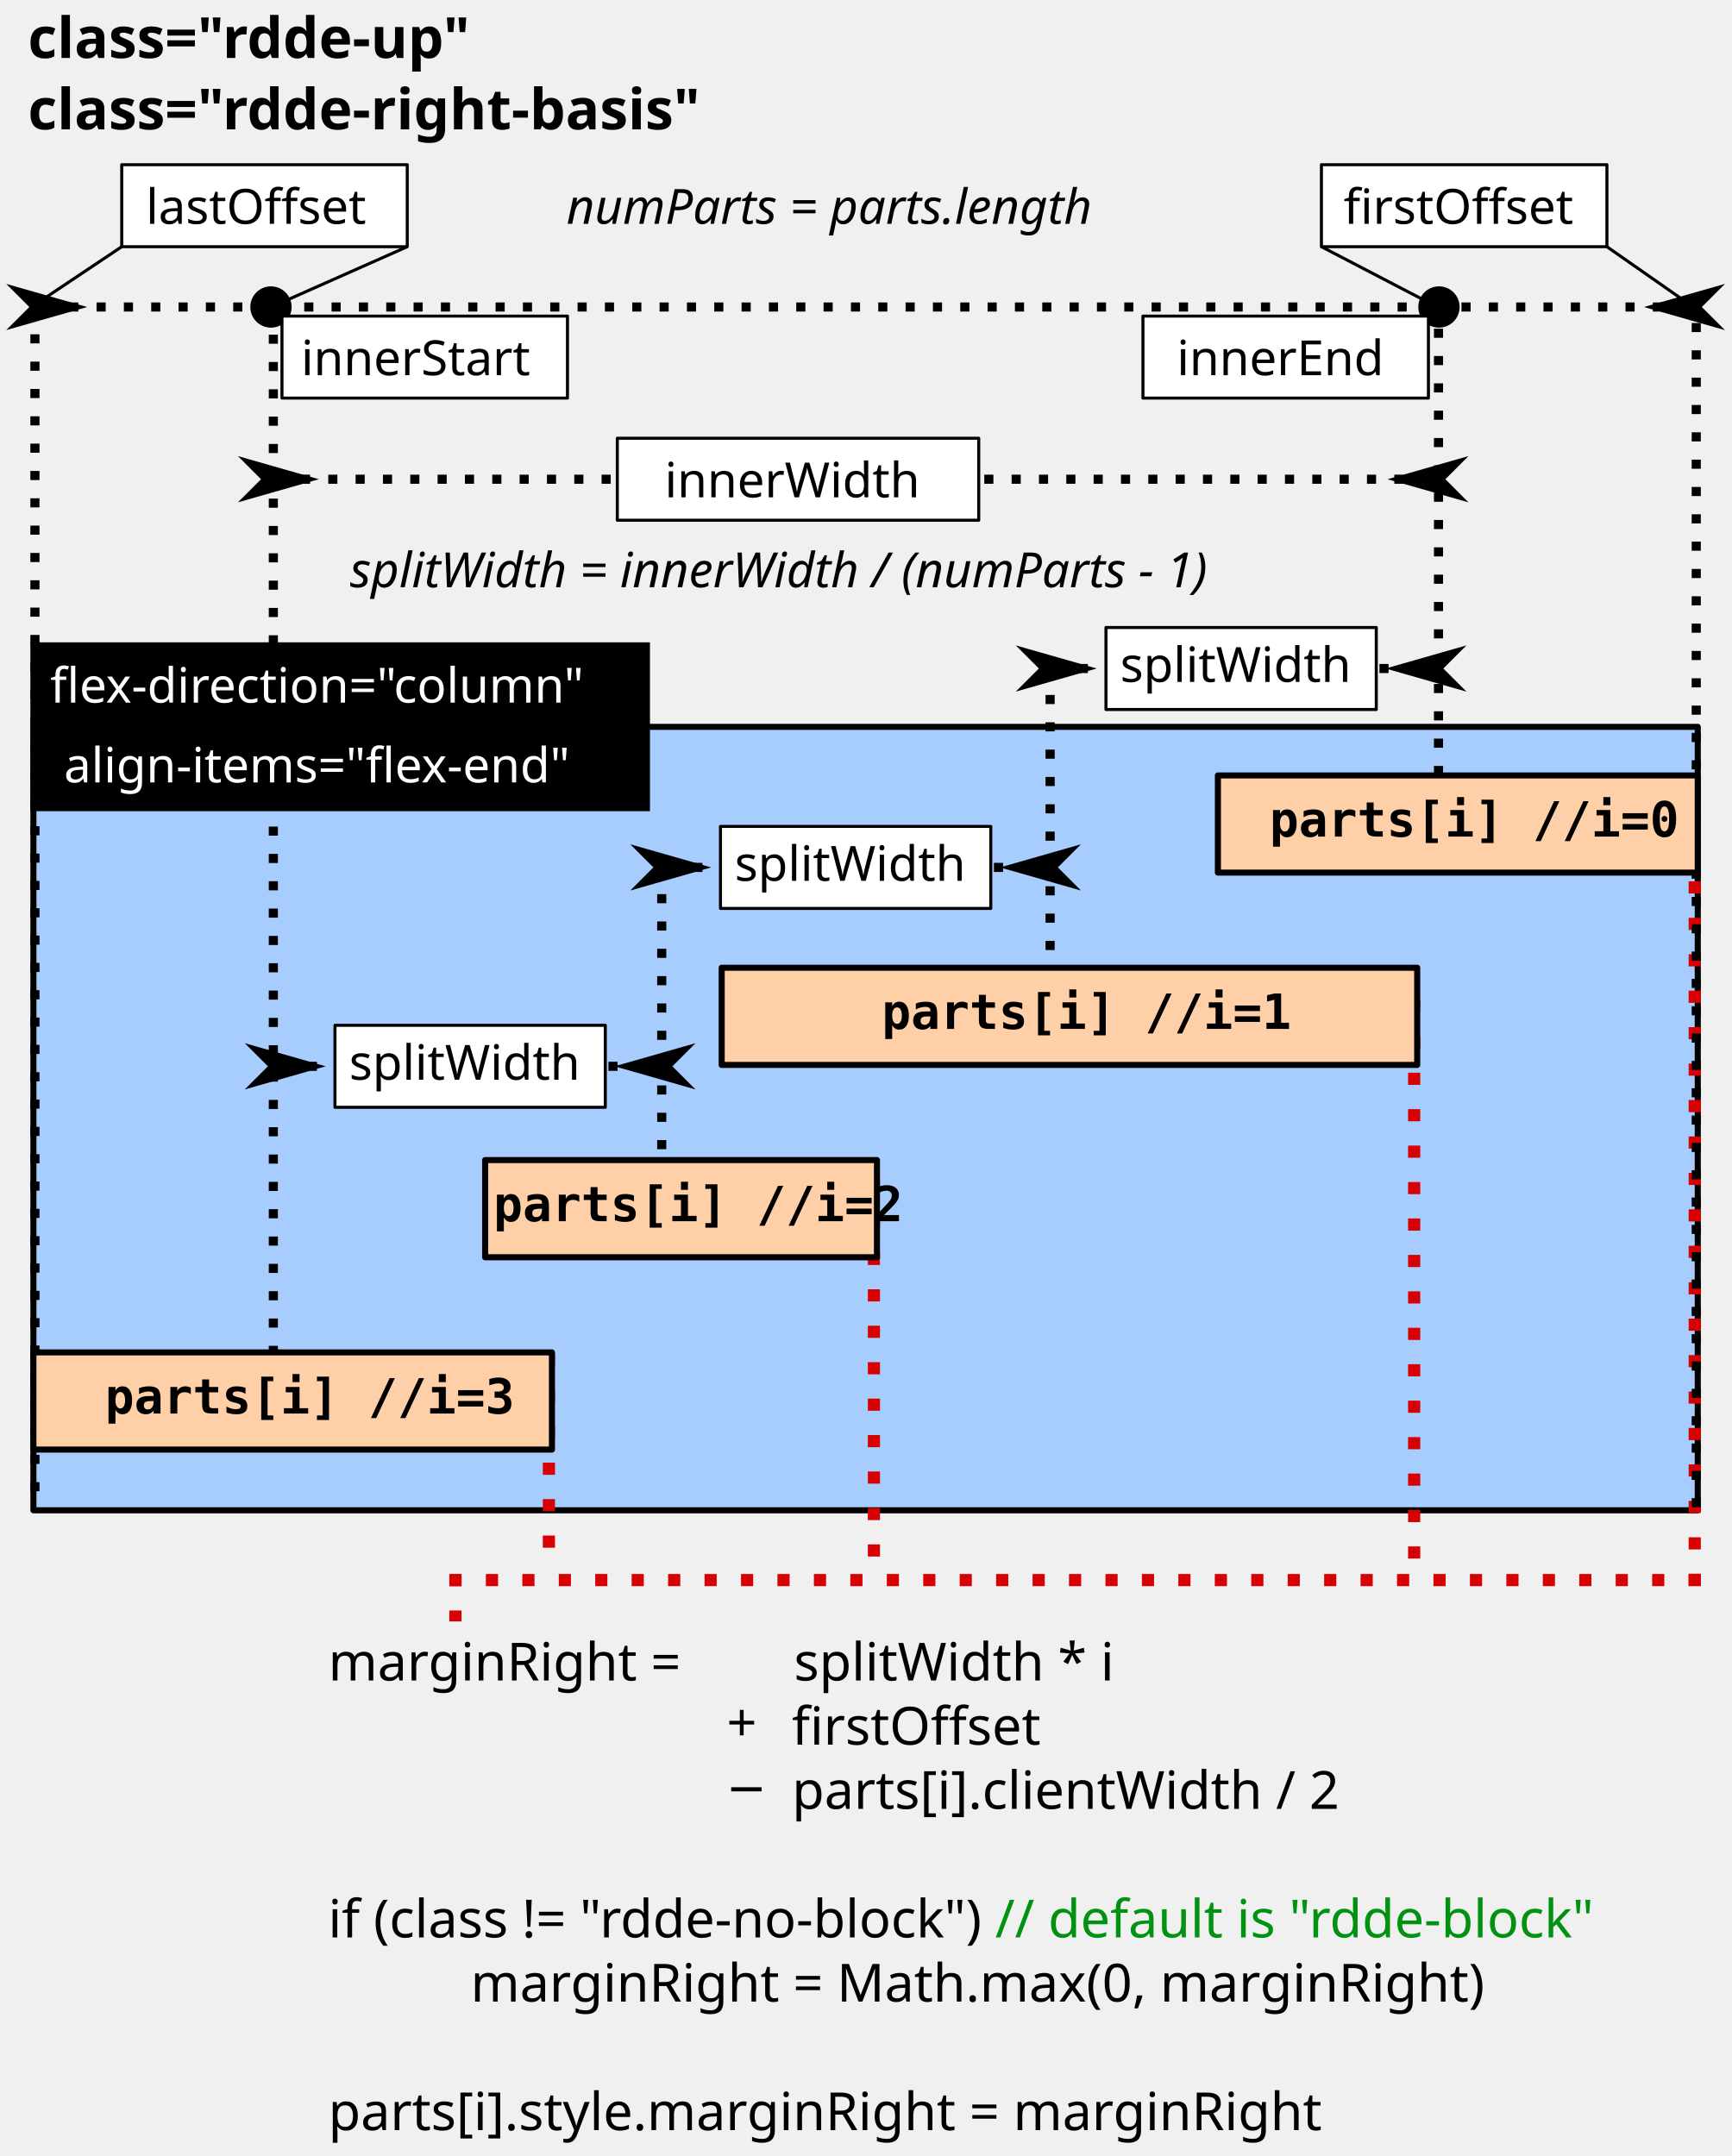
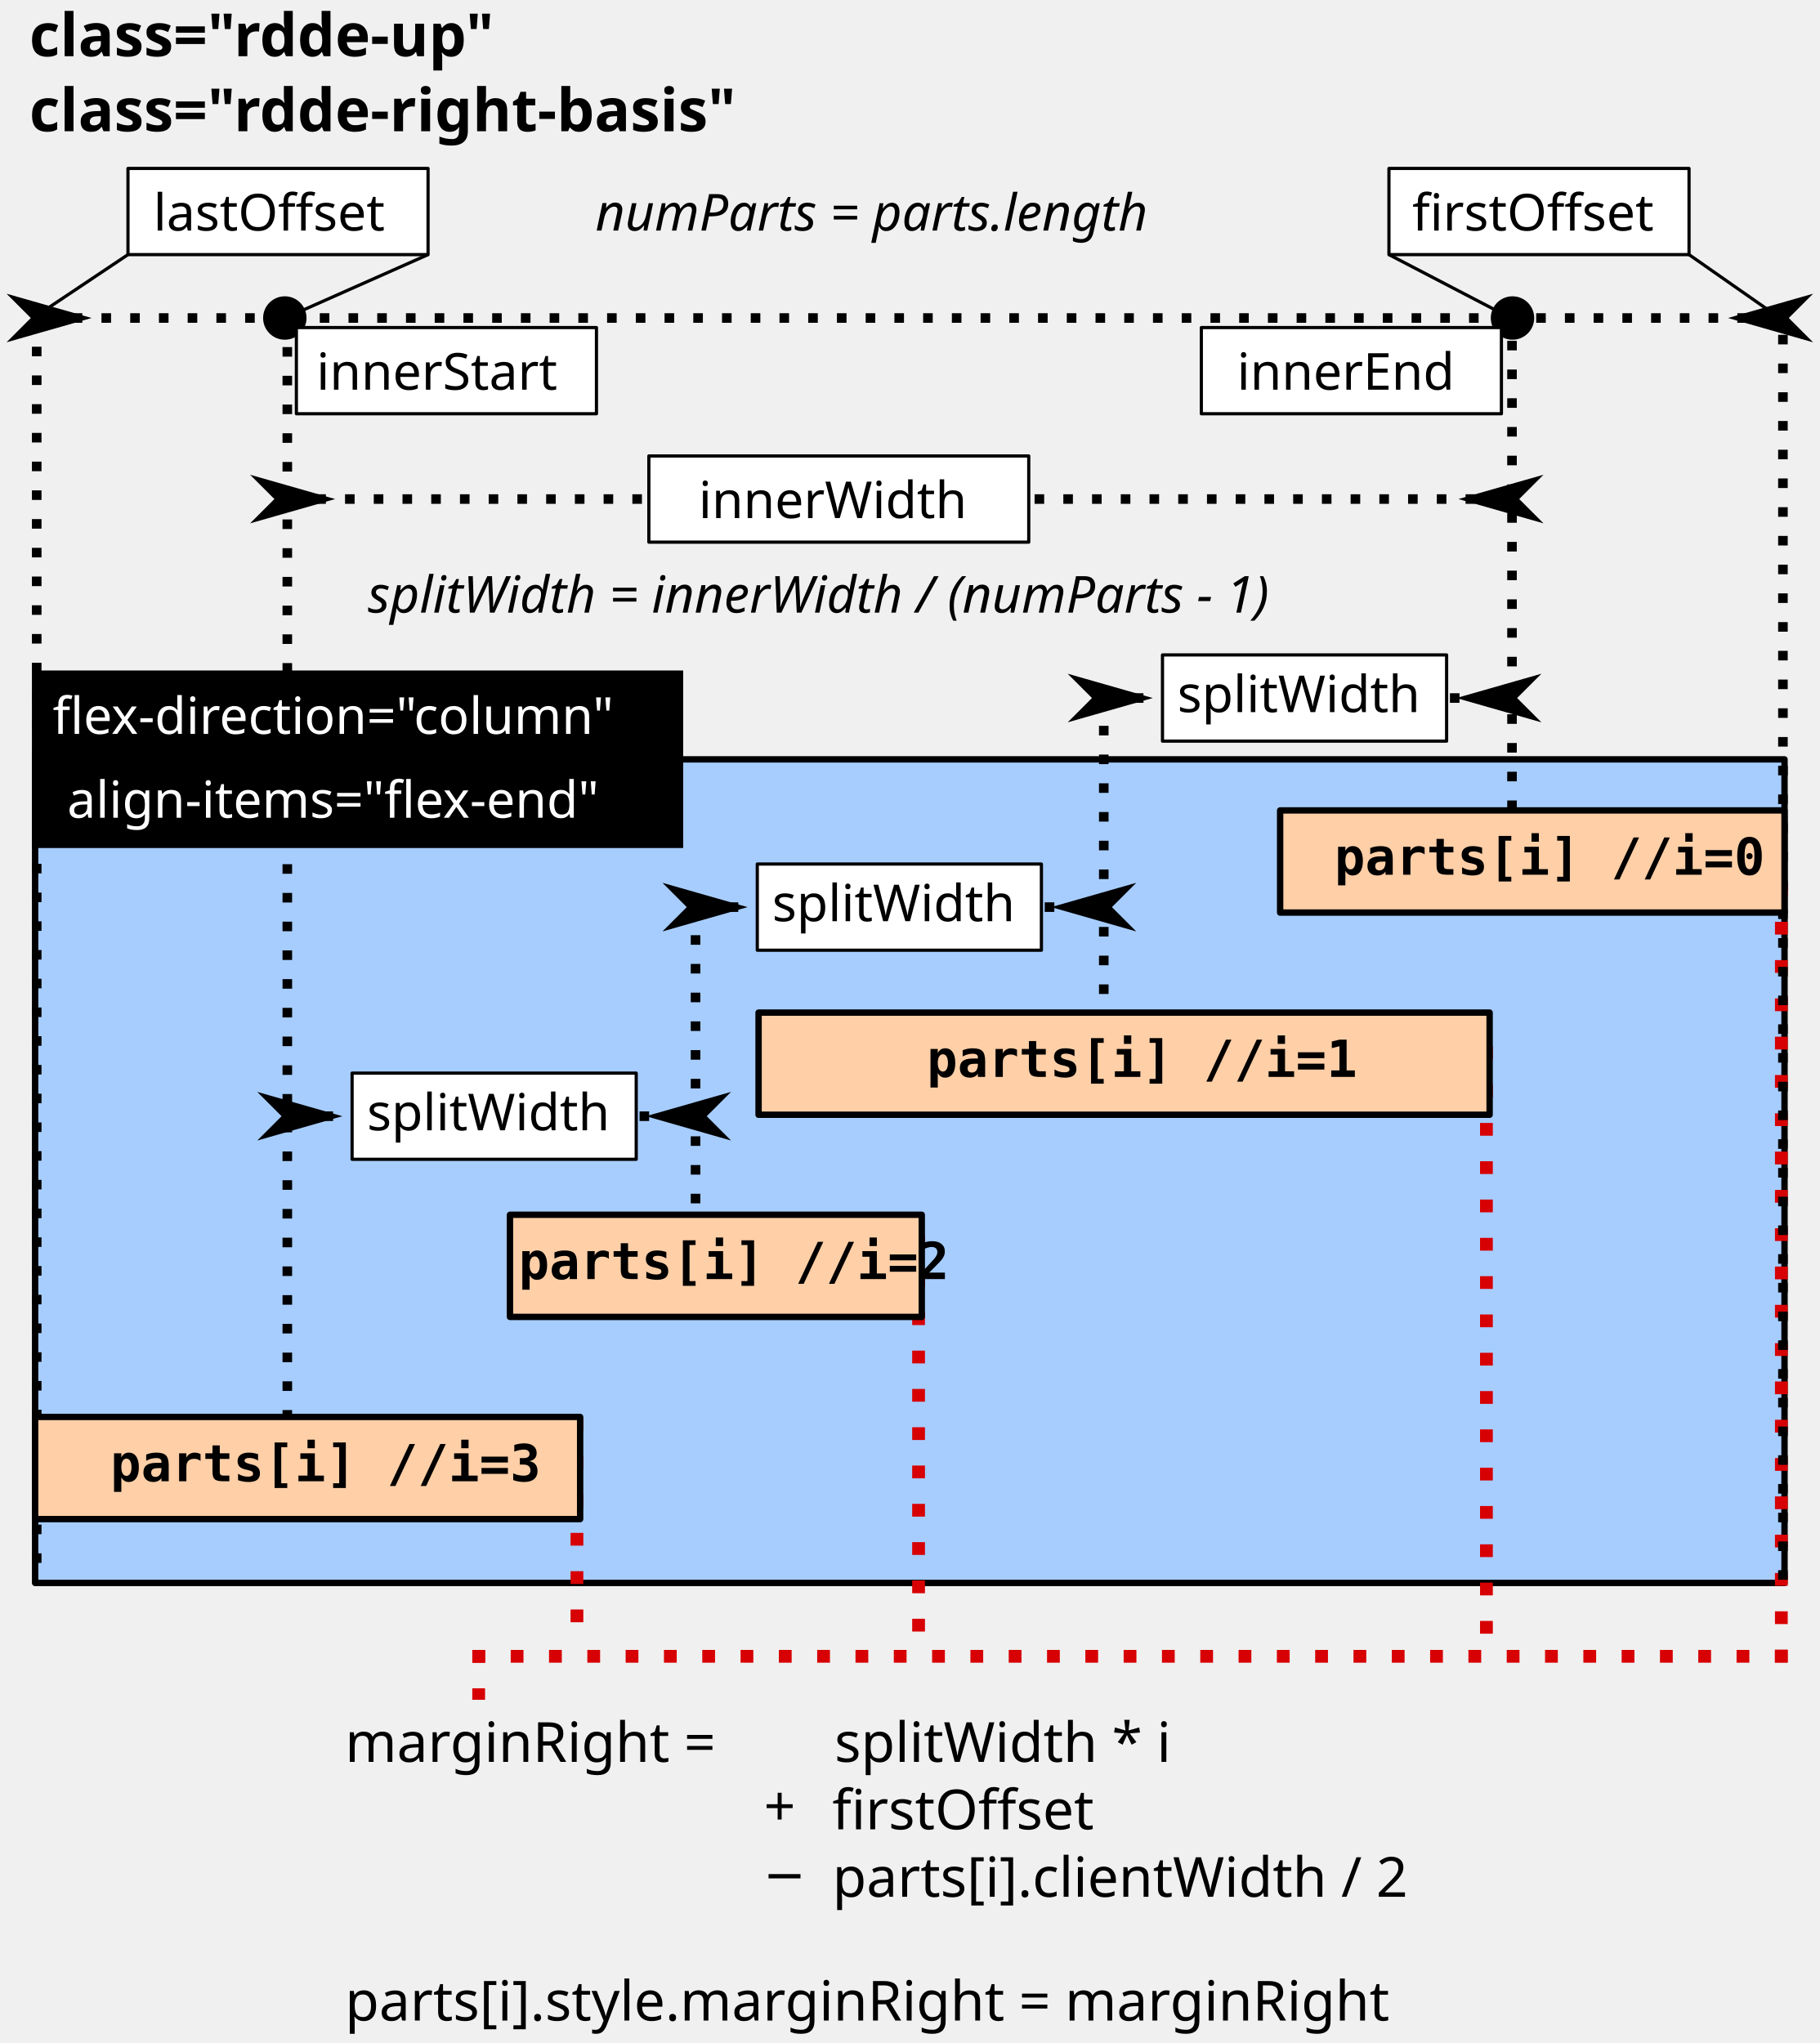
- <svg xmlns="http://www.w3.org/2000/svg" width="570" height="710" viewBox="0 0 570 710" version="1.1" id="svg8">
+ <svg xmlns="http://www.w3.org/2000/svg" width="570" height="640" viewBox="0 0 570 640" version="1.1" id="svg8">
  <defs id="defs2">
    <marker style="overflow:visible" id="marker10768" refX="0" refY="0" orient="auto">
      <path transform="matrix(0.4,0,0,0.4,4,0)" style="fill:#000000;fill-opacity:1;fill-rule:evenodd;stroke:#000000;stroke-width:1pt;stroke-opacity:1" d="M 0,0 5,-5 -12.5,0 5,5 Z" id="path10766" />
    </marker>
    <marker style="overflow:visible" id="marker10668" refX="0" refY="0" orient="auto">
      <path transform="matrix(-0.4,0,0,-0.4,-4,0)" style="fill:#000000;fill-opacity:1;fill-rule:evenodd;stroke:#000000;stroke-width:1pt;stroke-opacity:1" d="M 0,0 5,-5 -12.5,0 5,5 Z" id="path10666" />
    </marker>
    <marker orient="auto" refY="0" refX="0" id="marker9199" style="overflow:visible">
      <path id="path9197" d="m -2.5,-1 c 0,2.76 -2.24,5 -5,5 -2.76,0 -5,-2.24 -5,-5 0,-2.76 2.24,-5 5,-5 2.76,0 5,2.24 5,5 z" style="fill:#000000;fill-opacity:1;fill-rule:evenodd;stroke:#000000;stroke-width:1pt;stroke-opacity:1" transform="matrix(0.4,0,0,0.4,2.96,0.4)" />
    </marker>
    <marker orient="auto" refY="0" refX="0" id="marker9093" style="overflow:visible">
      <path id="path9091" d="M 0,0 5,-5 -12.5,0 5,5 Z" style="fill:#000000;fill-opacity:1;fill-rule:evenodd;stroke:#000000;stroke-width:1pt;stroke-opacity:1" transform="matrix(-0.4,0,0,-0.4,-4,0)" />
    </marker>
    <marker style="overflow:visible" id="marker8258" refX="0" refY="0" orient="auto">
      <path transform="matrix(0.4,0,0,0.4,2.96,0.4)" style="fill:#000000;fill-opacity:1;fill-rule:evenodd;stroke:#000000;stroke-width:1pt;stroke-opacity:1" d="m -2.5,-1 c 0,2.76 -2.24,5 -5,5 -2.76,0 -5,-2.24 -5,-5 0,-2.76 2.24,-5 5,-5 2.76,0 5,2.24 5,5 z" id="path8256" />
    </marker>
    <marker style="overflow:visible" id="marker8176" refX="0" refY="0" orient="auto">
      <path transform="matrix(-0.4,0,0,-0.4,-4,0)" style="fill:#000000;fill-opacity:1;fill-rule:evenodd;stroke:#000000;stroke-width:1pt;stroke-opacity:1" d="M 0,0 5,-5 -12.5,0 5,5 Z" id="path8174" />
    </marker>
    <marker style="overflow:visible" id="marker1215" refX="0" refY="0" orient="auto">
      <path transform="matrix(0.4,0,0,0.4,4,0)" style="fill:#000000;fill-opacity:1;fill-rule:evenodd;stroke:#000000;stroke-width:1pt;stroke-opacity:1" d="M 0,0 5,-5 -12.5,0 5,5 Z" id="path1213" />
    </marker>
    <marker orient="auto" refY="0" refX="0" id="marker1079" style="overflow:visible">
      <path id="path1077" d="M 0,0 5,-5 -12.5,0 5,5 Z" style="fill:#000000;fill-opacity:1;fill-rule:evenodd;stroke:#000000;stroke-width:1pt;stroke-opacity:1" transform="matrix(-0.4,0,0,-0.4,-4,0)" />
    </marker>
  </defs>
-   <g id="layer1" transform="translate(0,-420.8583)">
-     <g id="g2640" transform="translate(-80.37558,476.3284)">
+   <g id="layer1" transform="translate(0,-490.8583)">
+     <g id="g6864" transform="translate(-80.37558,544.8492)">
      <rect style="fill:#a7cdff;fill-opacity:1;stroke:#000000;stroke-width:2;stroke-linecap:round;stroke-linejoin:round;stroke-miterlimit:4;stroke-dasharray:none;stroke-dashoffset:3.994;stroke-opacity:1;paint-order:normal" id="rect1209" width="548" height="258" x="91.376" y="183.891" rx="0" ry="0" />
      <path id="path1211" d="M 638.376,222.774 V 467.126" style="fill:none;stroke:#d70002;stroke-width:4;stroke-linecap:butt;stroke-linejoin:miter;stroke-miterlimit:4;stroke-dasharray:4, 8;stroke-dashoffset:0;stroke-opacity:1" />
      <path style="fill:none;stroke:#000000;stroke-width:3;stroke-linecap:butt;stroke-linejoin:miter;stroke-miterlimit:4;stroke-dasharray:3, 6;stroke-dashoffset:0;stroke-opacity:1" d="M 638.875,41.893 V 440.915" id="path1214" />
      <path id="path1216" d="M 368.118,333.112 V 461.928" style="fill:none;stroke:#d70002;stroke-width:4;stroke-linecap:butt;stroke-linejoin:miter;stroke-miterlimit:4;stroke-dasharray:4, 8;stroke-dashoffset:0;stroke-opacity:1" />
      <path style="fill:none;stroke:#d70002;stroke-width:4;stroke-linecap:butt;stroke-linejoin:miter;stroke-miterlimit:4;stroke-dasharray:4, 8;stroke-dashoffset:0;stroke-opacity:1" d="M 545.997,273.787 V 459.669" id="path1218" />
      <path id="path1220" d="M 298.254,229.974 V 351.486" style="fill:none;stroke:#000000;stroke-width:3;stroke-linecap:butt;stroke-linejoin:miter;stroke-miterlimit:4;stroke-dasharray:3, 6;stroke-dashoffset:0;stroke-opacity:1" />
      <path style="fill:none;stroke:#000000;stroke-width:3;stroke-linecap:butt;stroke-linejoin:miter;stroke-miterlimit:4;stroke-dasharray:3, 6;stroke-dashoffset:0;stroke-opacity:1" d="M 426.133,164.387 V 286.918" id="path1222" />
      <path style="fill:none;stroke:#000000;stroke-width:3;stroke-linecap:butt;stroke-linejoin:miter;stroke-miterlimit:4;stroke-dasharray:3, 6;stroke-dashoffset:0;stroke-opacity:1" d="M 170.375,45.731 V 410.391" id="path1224" />
      <path id="path1226" d="M 554.012,43.768 V 211.032" style="fill:none;stroke:#000000;stroke-width:3;stroke-linecap:butt;stroke-linejoin:miter;stroke-miterlimit:4;stroke-dasharray:3, 6;stroke-dashoffset:0;stroke-opacity:1" />
      <path id="path1228" d="M 91.876,45.62 V 441.016" style="fill:none;stroke:#000000;stroke-width:3;stroke-linecap:butt;stroke-linejoin:miter;stroke-miterlimit:4;stroke-dasharray:3, 6;stroke-dashoffset:0;stroke-opacity:1" />
      <g id="g1238" transform="translate(-7.071074,152.2132)">
        <path id="path1230" d="M 188.785,143.465 H 295.698" style="fill:none;stroke:#000000;stroke-width:3;stroke-linecap:butt;stroke-linejoin:miter;stroke-miterlimit:4;stroke-dasharray:3, 6;stroke-dashoffset:0;stroke-opacity:1;marker-start:url(#marker1079);marker-end:url(#marker1215)" />
        <rect style="fill:#ffffff;fill-opacity:1;stroke:#000000;stroke-width:1;stroke-linecap:butt;stroke-linejoin:round;stroke-miterlimit:4;stroke-dasharray:none;stroke-dashoffset:0;stroke-opacity:1;paint-order:normal" id="rect1232" width="89" height="27" x="197.742" y="129.965" />
        <text id="text1236" y="147.879" x="202.417" style="font-style:normal;font-variant:normal;font-weight:normal;font-stretch:normal;font-size:16px;line-height:1.25;font-family:sans-serif;-inkscape-font-specification:sans-serif;letter-spacing:0px;word-spacing:0px;fill:#000000;fill-opacity:1;stroke:none" xml:space="preserve">
          <tspan y="147.879" x="202.417" id="tspan1234">splitWidth</tspan>
        </text>
      </g>
      <path style="fill:none;stroke:#d70002;stroke-width:4;stroke-linecap:butt;stroke-linejoin:miter;stroke-miterlimit:4;stroke-dasharray:4, 8;stroke-dashoffset:0;stroke-opacity:1" d="m 261.103,390.204 v 65.56" id="path1240" />
      <g id="g1248" transform="translate(382.929,21.2132)">
        <rect ry="0" rx="0" y="178.678" x="98.447" height="32" width="158" id="rect1242" style="fill:#ffcfa7;fill-opacity:1;stroke:#000000;stroke-width:2;stroke-linecap:round;stroke-linejoin:round;stroke-miterlimit:4;stroke-dasharray:none;stroke-dashoffset:3.994;stroke-opacity:1;paint-order:normal" />
        <text id="text1246" y="198.822" x="115.431" style="font-style:normal;font-variant:normal;font-weight:bold;font-stretch:normal;font-size:16px;line-height:1.25;font-family:Consolas;-inkscape-font-specification:'Consolas Bold';letter-spacing:0px;word-spacing:0px;fill:#000000;fill-opacity:1;stroke:none" xml:space="preserve">
          <tspan y="198.822" x="115.431" id="tspan1244">parts[i] //i=0</tspan>
        </text>
      </g>
      <g id="g1256" transform="translate(127.1716,21.2132)">
        <rect y="242.011" x="190.825" height="32" width="229" id="rect1250" style="fill:#ffcfa7;fill-opacity:1;stroke:#000000;stroke-width:2;stroke-linecap:round;stroke-linejoin:round;stroke-miterlimit:4;stroke-dasharray:none;stroke-dashoffset:3.994;stroke-opacity:1;paint-order:normal" />
        <text xml:space="preserve" style="font-style:normal;font-variant:normal;font-weight:bold;font-stretch:normal;font-size:16px;line-height:1.25;font-family:Consolas;-inkscape-font-specification:'Consolas Bold';letter-spacing:0px;word-spacing:0px;fill:#000000;fill-opacity:1;stroke:none" x="243.509" y="262.156" id="text1254">
          <tspan id="tspan1252" x="243.509" y="262.156">parts[i] //i=1</tspan>
        </text>
      </g>
      <g id="g1264" transform="translate(-128.5857,21.2132)">
        <rect style="fill:#ffcfa7;fill-opacity:1;stroke:#000000;stroke-width:2;stroke-linecap:round;stroke-linejoin:round;stroke-miterlimit:4;stroke-dasharray:none;stroke-dashoffset:3.994;stroke-opacity:1;paint-order:normal" id="rect1258" width="129" height="32" x="368.704" y="305.345" />
        <text id="text1262" y="325.489" x="371.411" style="font-style:normal;font-variant:normal;font-weight:bold;font-stretch:normal;font-size:16px;line-height:1.25;font-family:Consolas;-inkscape-font-specification:'Consolas Bold';letter-spacing:0px;word-spacing:0px;fill:#000000;fill-opacity:1;stroke:none" xml:space="preserve">
          <tspan y="325.489" x="371.411" id="tspan1260">parts[i] //i=2</tspan>
        </text>
      </g>
      <g id="g1272" transform="translate(-384.3432,21.2132)">
        <rect style="fill:#ffcfa7;fill-opacity:1;stroke:#000000;stroke-width:2;stroke-linecap:round;stroke-linejoin:round;stroke-miterlimit:4;stroke-dasharray:none;stroke-dashoffset:3.994;stroke-opacity:1;paint-order:normal" id="rect1266" width="170.728" height="32" x="475.719" y="368.678" />
        <text xml:space="preserve" style="font-style:normal;font-variant:normal;font-weight:bold;font-stretch:normal;font-size:16px;line-height:1.25;font-family:Consolas;-inkscape-font-specification:'Consolas Bold';letter-spacing:0px;word-spacing:0px;fill:#000000;fill-opacity:1;stroke:none" x="499.274" y="388.822" id="text1270">
          <tspan id="tspan1268" x="499.274" y="388.822">parts[i] //i=3</tspan>
        </text>
      </g>
      <g transform="translate(-232.6381,-272.4155)" id="g1284">
        <path style="fill:none;stroke:#000000;stroke-width:3;stroke-linecap:butt;stroke-linejoin:miter;stroke-miterlimit:4;stroke-dasharray:3, 6;stroke-dashoffset:0;stroke-opacity:1;marker-start:url(#marker1079);marker-end:url(#marker1215)" d="M 541.278,502.594 H 648.191" id="path1274" />
        <g id="g1282" transform="translate(-157.5478,-205.0773)">
          <rect style="fill:#ffffff;fill-opacity:1;stroke:#000000;stroke-width:1;stroke-linecap:butt;stroke-linejoin:round;stroke-miterlimit:4;stroke-dasharray:none;stroke-dashoffset:0;stroke-opacity:1;paint-order:normal" id="rect1276" width="89" height="27" x="707.782" y="694.171" />
          <text id="text1280" y="712.085" x="712.458" style="font-style:normal;font-variant:normal;font-weight:normal;font-stretch:normal;font-size:16px;line-height:1.25;font-family:sans-serif;-inkscape-font-specification:sans-serif;letter-spacing:0px;word-spacing:0px;fill:#000000;fill-opacity:1;stroke:none" xml:space="preserve">
            <tspan y="712.085" x="712.458" id="tspan1278">splitWidth</tspan>
          </text>
        </g>
      </g>
      <g id="g1296" transform="translate(-105.7125,-337.9155)">
        <path id="path1286" d="M 541.278,502.594 H 648.191" style="fill:none;stroke:#000000;stroke-width:3;stroke-linecap:butt;stroke-linejoin:miter;stroke-miterlimit:4;stroke-dasharray:3, 6;stroke-dashoffset:0;stroke-opacity:1;marker-start:url(#marker1079);marker-end:url(#marker1215)" />
        <g transform="translate(-157.5478,-205.0773)" id="g1294">
          <rect y="694.171" x="707.782" height="27" width="89" id="rect1288" style="fill:#ffffff;fill-opacity:1;stroke:#000000;stroke-width:1;stroke-linecap:butt;stroke-linejoin:round;stroke-miterlimit:4;stroke-dasharray:none;stroke-dashoffset:0;stroke-opacity:1;paint-order:normal" />
          <text xml:space="preserve" style="font-style:normal;font-variant:normal;font-weight:normal;font-stretch:normal;font-size:16px;line-height:1.25;font-family:sans-serif;-inkscape-font-specification:sans-serif;letter-spacing:0px;word-spacing:0px;fill:#000000;fill-opacity:1;stroke:none" x="712.458" y="712.085" id="text1292">
            <tspan id="tspan1290" x="712.458" y="712.085">splitWidth</tspan>
          </text>
        </g>
      </g>
      <path style="fill:none;stroke:#d70002;stroke-width:4;stroke-linecap:butt;stroke-linejoin:miter;stroke-miterlimit:4;stroke-dasharray:4, 8;stroke-dashoffset:0;stroke-opacity:1" d="M 228.358,464.872 H 640.376" id="path1298" />
      <path style="fill:none;stroke:#d70002;stroke-width:4;stroke-linecap:butt;stroke-linejoin:miter;stroke-miterlimit:4;stroke-dasharray:4, 8;stroke-dashoffset:0;stroke-opacity:1" d="m 230.32,462.891 v 15.601" id="path1300" />
      <rect ry="0" rx="0" y="183.885" x="90.376" height="27.782" width="204" id="rect1302" style="fill:#000000;fill-opacity:1;stroke:none;stroke-width:2;stroke-linecap:round;stroke-linejoin:round;stroke-miterlimit:4;stroke-dasharray:none;stroke-dashoffset:3.994;stroke-opacity:1;paint-order:normal" />
      <text xml:space="preserve" style="font-style:normal;font-variant:normal;font-weight:normal;font-stretch:normal;font-size:16px;line-height:1.25;font-family:sans-serif;-inkscape-font-specification:sans-serif;letter-spacing:0px;word-spacing:0px;fill:#ffffff;fill-opacity:1;stroke:none" x="101.422" y="202.191" id="text1306">
        <tspan id="tspan1304" x="101.422" y="202.191">align-items="flex-end"</tspan>
      </text>
      <rect style="fill:#000000;fill-opacity:1;stroke:none;stroke-width:2;stroke-linecap:round;stroke-linejoin:round;stroke-miterlimit:4;stroke-dasharray:none;stroke-dashoffset:3.994;stroke-opacity:1;paint-order:normal" id="rect1308" width="204" height="27.782" x="90.376" y="156.052" rx="0" ry="0" />
      <text id="text1312" y="175.908" x="96.891" style="font-style:normal;font-variant:normal;font-weight:normal;font-stretch:normal;font-size:16px;line-height:1.25;font-family:sans-serif;-inkscape-font-specification:sans-serif;letter-spacing:0px;word-spacing:0px;fill:#ffffff;fill-opacity:1;stroke:none" xml:space="preserve">
        <tspan y="175.908" x="96.891" id="tspan1310">flex-direction="column"</tspan>
      </text>
      <path style="fill:none;stroke:#000000;stroke-width:3;stroke-linecap:butt;stroke-linejoin:miter;stroke-miterlimit:4;stroke-dasharray:3, 6;stroke-dashoffset:0;stroke-opacity:1;marker-start:url(#marker10668);marker-end:url(#marker10768)" d="m 179.46,102.343 h 363.677" id="path1316" />
      <g id="g1324" transform="translate(-26.4885,-415.6973)">
        <rect style="fill:#ffffff;fill-opacity:1;stroke:#000000;stroke-width:1;stroke-linecap:butt;stroke-linejoin:round;stroke-miterlimit:4;stroke-dasharray:none;stroke-dashoffset:0;stroke-opacity:1;paint-order:normal" id="rect1318" width="119" height="27" x="310.118" y="504.541" />
        <text xml:space="preserve" style="font-style:normal;font-variant:normal;font-weight:normal;font-stretch:normal;font-size:16px;line-height:1.25;font-family:sans-serif;-inkscape-font-specification:sans-serif;letter-spacing:0px;word-spacing:0px;fill:#000000;fill-opacity:1;stroke:none" x="325.708" y="524.005" id="text1322">
          <tspan id="tspan1320" x="325.708" y="524.005">innerWidth</tspan>
        </text>
      </g>
      <path style="fill:none;stroke:#000000;stroke-width:3;stroke-linecap:butt;stroke-linejoin:miter;stroke-miterlimit:4;stroke-dasharray:3, 6;stroke-dashoffset:0;stroke-opacity:1;marker-start:url(#marker8176);marker-end:url(#marker8258);paint-order:normal" d="m 103.166,45.629 h 66.545" id="path1326" />
      <g id="g1334" transform="translate(-3.275334,-318.915)">
        <rect y="367.54" x="176.493" height="27" width="94" id="rect1328" style="fill:#ffffff;fill-opacity:1;stroke:#000000;stroke-width:1;stroke-linecap:butt;stroke-linejoin:round;stroke-miterlimit:4;stroke-dasharray:none;stroke-dashoffset:0;stroke-opacity:1;paint-order:normal" />
        <text id="text1332" y="387.005" x="182.778" style="font-style:normal;font-variant:normal;font-weight:normal;font-stretch:normal;font-size:16px;line-height:1.25;font-family:sans-serif;-inkscape-font-specification:sans-serif;letter-spacing:0px;word-spacing:0px;fill:#000000;fill-opacity:1;stroke:none" xml:space="preserve">
          <tspan y="387.005" x="182.778" id="tspan1330">innerStart</tspan>
        </text>
      </g>
      <text id="text1338" y="137.925" x="195.62" style="font-style:italic;font-variant:normal;font-weight:normal;font-stretch:normal;font-size:16px;line-height:1.25;font-family:sans-serif;-inkscape-font-specification:'sans-serif Italic';letter-spacing:0px;word-spacing:0px;fill:#000000;fill-opacity:1;stroke:none" xml:space="preserve">
        <tspan y="137.925" x="195.62" id="tspan1336">splitWidth = innerWidth / (numParts - 1)</tspan>
      </text>
      <text id="text1342" y="-12.875" x="89.574" style="font-style:normal;font-variant:normal;font-weight:bold;font-stretch:normal;font-size:18.667px;line-height:1.25;font-family:sans-serif;-inkscape-font-specification:'sans-serif Bold';letter-spacing:0px;word-spacing:0px;fill:#000000;fill-opacity:1;stroke:none" xml:space="preserve">
        <tspan y="-12.875" x="89.574" id="tspan1340">class="rdde-right-basis"</tspan>
      </text>
      <text xml:space="preserve" style="font-style:normal;font-variant:normal;font-weight:bold;font-stretch:normal;font-size:18.667px;line-height:1.25;font-family:sans-serif;-inkscape-font-specification:'sans-serif Bold';letter-spacing:0px;word-spacing:0px;fill:#000000;fill-opacity:1;stroke:none" x="89.574" y="-36.38" id="text1346">
        <tspan id="tspan1344" x="89.574" y="-36.38">class="rdde-up"</tspan>
      </text>
      <text id="text1350" y="18.239" x="266.895" style="font-style:italic;font-variant:normal;font-weight:normal;font-stretch:normal;font-size:16px;line-height:1.25;font-family:sans-serif;-inkscape-font-specification:'sans-serif Italic';letter-spacing:0px;word-spacing:0px;fill:#000000;fill-opacity:1;stroke:none" xml:space="preserve">
        <tspan y="18.239" x="266.895" id="tspan1348">numParts = parts.length</tspan>
      </text>
      <path id="path1352" d="m 627.585,45.629 h -73.543" style="fill:none;stroke:#000000;stroke-width:3;stroke-linecap:butt;stroke-linejoin:miter;stroke-miterlimit:4;stroke-dasharray:3, 6;stroke-dashoffset:0;stroke-opacity:1;marker-start:url(#marker9093);marker-end:url(#marker9199);paint-order:normal" />
      <path id="path1354" d="M 171.548,45.629 H 555.23" style="fill:none;stroke:#000000;stroke-width:3;stroke-linecap:butt;stroke-linejoin:miter;stroke-miterlimit:4;stroke-dasharray:3, 6;stroke-dashoffset:0;stroke-opacity:1;paint-order:normal" />
      <g id="g1362" transform="translate(-4.744974,-393.0482)">
        <rect y="441.673" x="461.437" height="27" width="94" id="rect1356" style="fill:#ffffff;fill-opacity:1;stroke:#000000;stroke-width:1;stroke-linecap:butt;stroke-linejoin:round;stroke-miterlimit:4;stroke-dasharray:none;stroke-dashoffset:0;stroke-opacity:1;paint-order:normal" />
        <text xml:space="preserve" style="font-style:normal;font-variant:normal;font-weight:normal;font-stretch:normal;font-size:16px;line-height:1.25;font-family:sans-serif;-inkscape-font-specification:sans-serif;letter-spacing:0px;word-spacing:0px;fill:#000000;fill-opacity:1;stroke:none" x="472.597" y="461.138" id="text1360">
          <tspan id="tspan1358" x="472.597" y="461.138">innerEnd</tspan>
        </text>
      </g>
      <rect y="-1.226" x="120.462" height="27" width="94" id="rect1364" style="fill:#ffffff;fill-opacity:1;stroke:#000000;stroke-width:1;stroke-linecap:butt;stroke-linejoin:round;stroke-miterlimit:4;stroke-dasharray:none;stroke-dashoffset:0;stroke-opacity:1;paint-order:normal" />
      <text id="text1368" y="18.239" x="128.419" style="font-style:normal;font-variant:normal;font-weight:normal;font-stretch:normal;font-size:16px;line-height:1.25;font-family:sans-serif;-inkscape-font-specification:sans-serif;letter-spacing:0px;word-spacing:0px;fill:#000000;fill-opacity:1;stroke:none" xml:space="preserve">
        <tspan y="18.239" x="128.419" id="tspan1366">lastOffset</tspan>
      </text>
      <rect style="fill:#ffffff;fill-opacity:1;stroke:#000000;stroke-width:1;stroke-linecap:butt;stroke-linejoin:round;stroke-miterlimit:4;stroke-dasharray:none;stroke-dashoffset:0;stroke-opacity:1;paint-order:normal" id="rect1370" width="94" height="27" x="515.462" y="-1.226" />
      <text xml:space="preserve" style="font-style:normal;font-variant:normal;font-weight:normal;font-stretch:normal;font-size:16px;line-height:1.25;font-family:sans-serif;-inkscape-font-specification:sans-serif;letter-spacing:0px;word-spacing:0px;fill:#000000;fill-opacity:1;stroke:none" x="522.77" y="18.239" id="text1374">
        <tspan id="tspan1372" x="522.77" y="18.239">firstOffset</tspan>
      </text>
      <path style="fill:none;stroke:#000000;stroke-width:1px;stroke-linecap:butt;stroke-linejoin:miter;stroke-opacity:1" d="M 91.462,45.161 120.462,25.774" id="path1380" />
      <path style="fill:none;stroke:#000000;stroke-width:1px;stroke-linecap:butt;stroke-linejoin:miter;stroke-opacity:1" d="M 169.711,45.629 214.462,25.774" id="path1382" />
      <path style="fill:none;stroke:#000000;stroke-width:1px;stroke-linecap:butt;stroke-linejoin:miter;stroke-opacity:1" d="M 553.598,45.629 515.462,25.774" id="path1384" />
      <path style="fill:none;stroke:#000000;stroke-width:1px;stroke-linecap:butt;stroke-linejoin:miter;stroke-opacity:1" d="m 638.462,46.036 -29,-20.262" id="path1386" />
      <text xml:space="preserve" style="font-style:normal;font-variant:normal;font-weight:normal;font-stretch:normal;font-size:17.333px;line-height:1.25;font-family:sans-serif;-inkscape-font-specification:sans-serif;letter-spacing:0px;word-spacing:0px;fill:#000000;fill-opacity:1;stroke:none" x="341.089" y="519.07" id="text1459">
        <tspan id="tspan1457" x="341.089" y="519.07">firstOffset</tspan>
      </text>
      <text id="text1463" y="517.926" x="319.662" style="font-style:normal;font-variant:normal;font-weight:normal;font-stretch:normal;font-size:17.333px;line-height:1.25;font-family:sans-serif;-inkscape-font-specification:sans-serif;letter-spacing:0px;word-spacing:0px;fill:#000000;fill-opacity:1;stroke:none" xml:space="preserve">
        <tspan y="517.926" x="319.662" id="tspan1461">+</tspan>
      </text>
      <text id="text1467" y="497.94" x="341.783" style="font-style:normal;font-variant:normal;font-weight:normal;font-stretch:normal;font-size:17.333px;line-height:1.25;font-family:sans-serif;-inkscape-font-specification:sans-serif;letter-spacing:0px;word-spacing:0px;fill:#000000;fill-opacity:1;stroke:none" xml:space="preserve">
        <tspan y="497.94" x="341.783" id="tspan1465">splitWidth * i</tspan>
      </text>
      <text id="text1471" y="497.94" x="188.484" style="font-style:normal;font-variant:normal;font-weight:normal;font-stretch:normal;font-size:17.333px;line-height:1.25;font-family:sans-serif;-inkscape-font-specification:sans-serif;letter-spacing:0px;word-spacing:0px;fill:#000000;fill-opacity:1;stroke:none" xml:space="preserve">
        <tspan y="497.94" x="188.484" id="tspan1469">marginRight =</tspan>
      </text>
      <text xml:space="preserve" style="font-style:normal;font-variant:normal;font-weight:normal;font-stretch:normal;font-size:17.333px;line-height:1.25;font-family:sans-serif;-inkscape-font-specification:sans-serif;letter-spacing:0px;word-spacing:0px;fill:#000000;fill-opacity:1;stroke:none" x="341.148" y="540.2" id="text1475">
        <tspan id="tspan1473" x="341.148" y="540.2">parts[i].clientWidth / 2</tspan>
      </text>
      <text xml:space="preserve" style="font-style:normal;font-variant:normal;font-weight:normal;font-stretch:normal;font-size:26.732px;line-height:1.25;font-family:sans-serif;-inkscape-font-specification:sans-serif;letter-spacing:0px;word-spacing:0px;fill:#000000;fill-opacity:1;stroke:none;stroke-width:1" x="207.16" y="830.347" id="text1479" transform="scale(1.542213,0.6484188)">
        <tspan id="tspan1477" x="207.16" y="830.347" style="stroke-width:1">-</tspan>
      </text>
-       <text xml:space="preserve" style="font-style:normal;font-variant:normal;font-weight:normal;font-stretch:normal;font-size:17.333px;line-height:1.25;font-family:sans-serif;-inkscape-font-specification:sans-serif;letter-spacing:0px;word-spacing:0px;fill:#000000;fill-opacity:1;stroke:none" x="188.425" y="582.543" id="text1485">
-         <tspan id="tspan1483" x="188.425" y="582.543">if (class != "rdde-no-block") <tspan style="fill:#009210;fill-opacity:1" id="tspan1481">// default is "rdde-block"</tspan>
-         </tspan>
-       </text>
-       <text id="text1489" y="603.673" x="235.336" style="font-style:normal;font-variant:normal;font-weight:normal;font-stretch:normal;font-size:17.333px;line-height:1.25;font-family:sans-serif;-inkscape-font-specification:sans-serif;letter-spacing:0px;word-spacing:0px;fill:#000000;fill-opacity:1;stroke:none" xml:space="preserve">
-         <tspan y="603.673" x="235.336" id="tspan1487">marginRight = Math.max(0, marginRight)</tspan>
-       </text>
-       <text xml:space="preserve" style="font-style:normal;font-variant:normal;font-weight:normal;font-stretch:normal;font-size:17.333px;line-height:1.25;font-family:sans-serif;-inkscape-font-specification:sans-serif;letter-spacing:0px;word-spacing:0px;fill:#000000;fill-opacity:1;stroke:none" x="188.484" y="646.016" id="text1493">
-         <tspan id="tspan1491" x="188.484" y="646.016">parts[i].style.marginRight = marginRight</tspan>
+       <text xml:space="preserve" style="font-style:normal;font-variant:normal;font-weight:normal;font-stretch:normal;font-size:17.333px;line-height:1.25;font-family:sans-serif;-inkscape-font-specification:sans-serif;letter-spacing:0px;word-spacing:0px;fill:#000000;fill-opacity:1;stroke:none" x="188.484" y="578.975" id="text1493">
+         <tspan id="tspan1491" x="188.484" y="578.975">parts[i].style.marginRight = marginRight</tspan>
      </text>
    </g>
  </g>
</svg>
